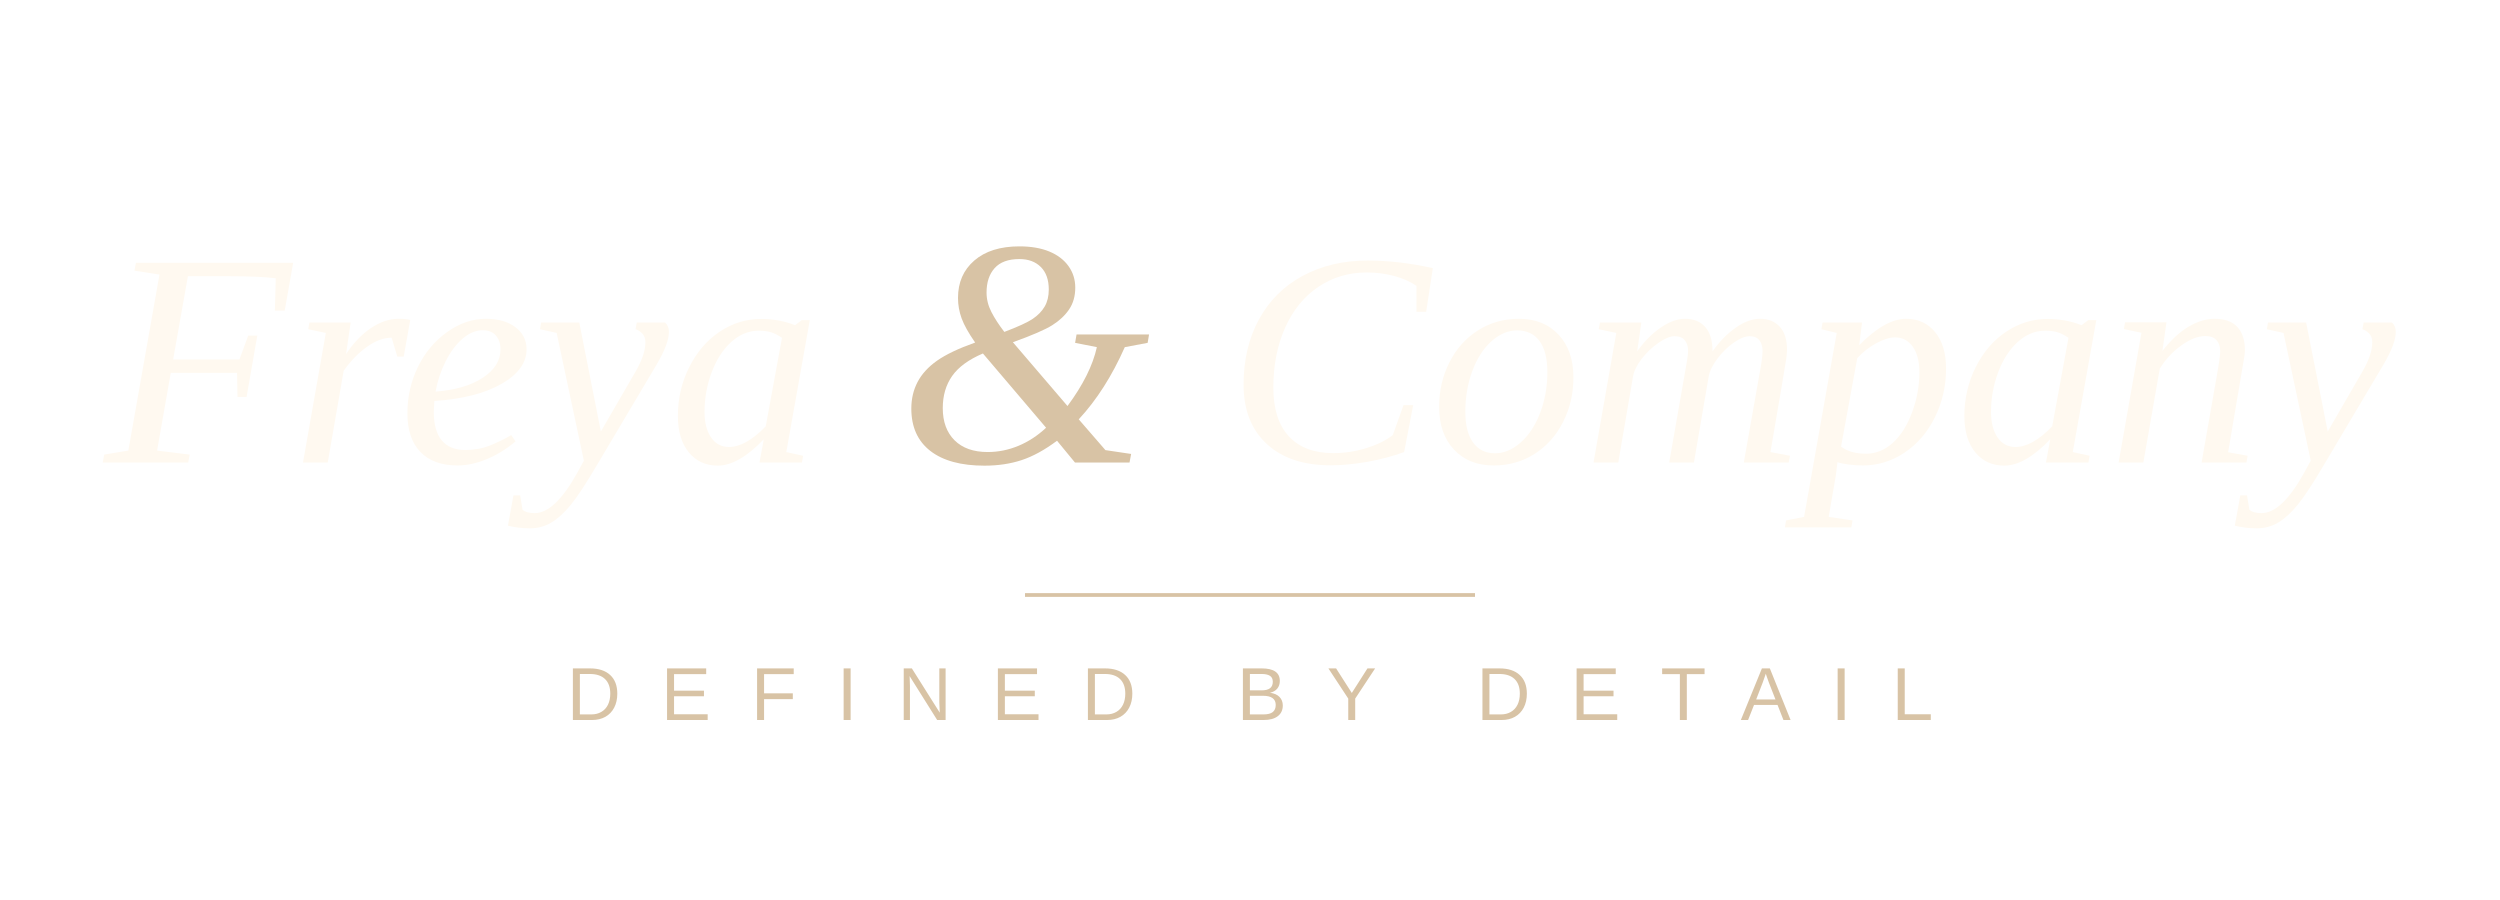
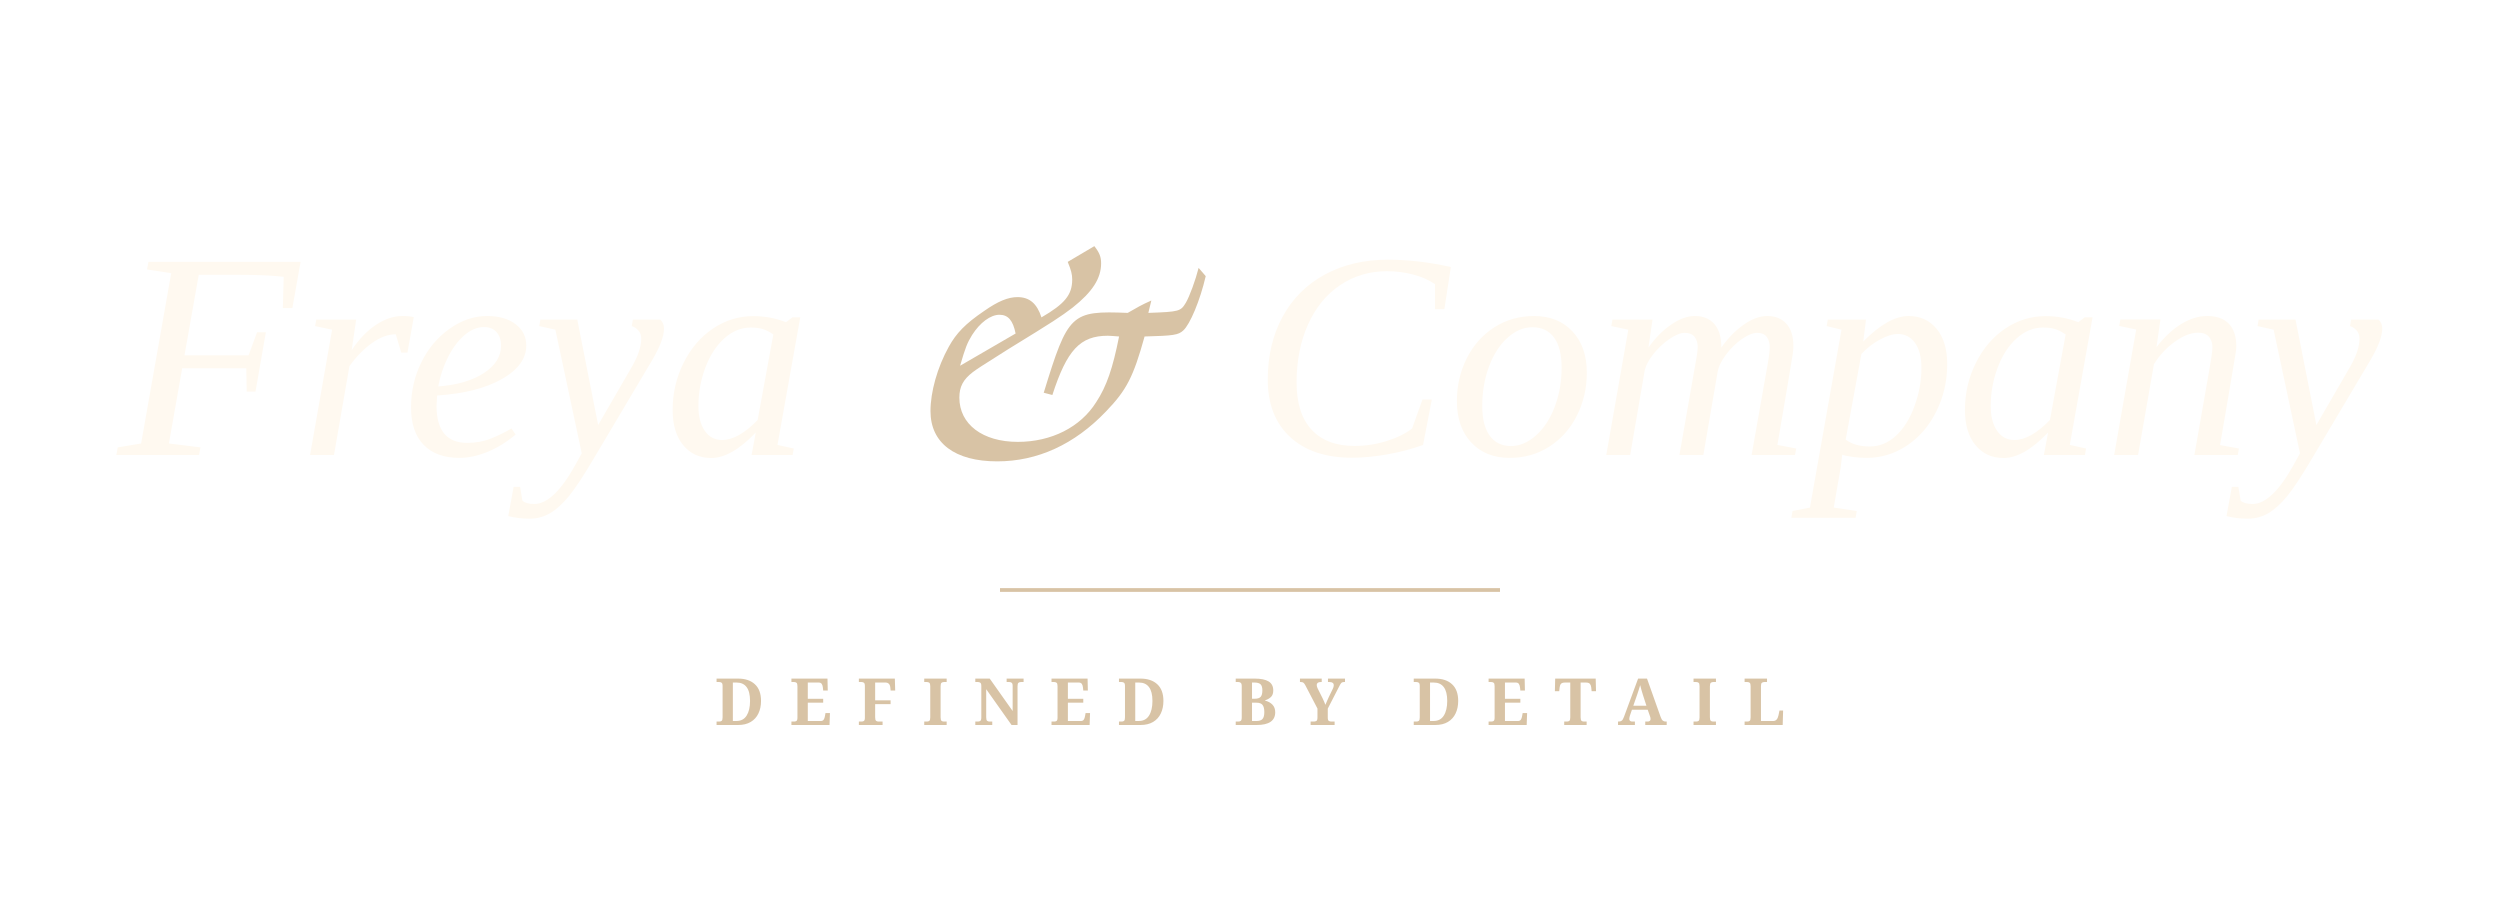
<svg xmlns="http://www.w3.org/2000/svg" viewBox="0 0 1000 360" role="img" aria-label="Freya &amp; Company">
-   <g text-anchor="middle" font-family="Playfair Display, Georgia, 'Times New Roman', serif" font-style="italic">
-     <text x="500" y="185" font-size="122" fill="#FFF9F0">Freya <tspan fill="#D8C3A5" font-size="130">&amp;</tspan> Company</text>
+   <g text-anchor="middle">
+     <text x="500" y="182" font-family="Cormorant Garamond, Georgia, 'Times New Roman', serif" font-style="italic" font-size="118" fill="#FFF9F0">Freya <tspan font-family="Italianno, 'Snell Roundhand', cursive" font-style="normal" fill="#D8C3A5" font-size="150">&amp;</tspan> Company</text>
  </g>
-   <line x1="410" y1="238" x2="590" y2="238" stroke="#D8C3A5" stroke-width="1.5" />
-   <text x="500" y="288" text-anchor="middle" font-family="Montserrat, Arial, Helvetica, sans-serif" font-size="30" letter-spacing="16" fill="#D8C3A5">DEFINED BY DETAIL</text>
+   <line x1="400" y1="236" x2="600" y2="236" stroke="#D8C3A5" stroke-width="1.5" />
+   <text x="500" y="290" text-anchor="middle" font-family="Cinzel Decorative, 'Cormorant Garamond', serif" font-weight="700" font-size="26" letter-spacing="10" fill="#D8C3A5">DEFINED BY DETAIL</text>
</svg>
